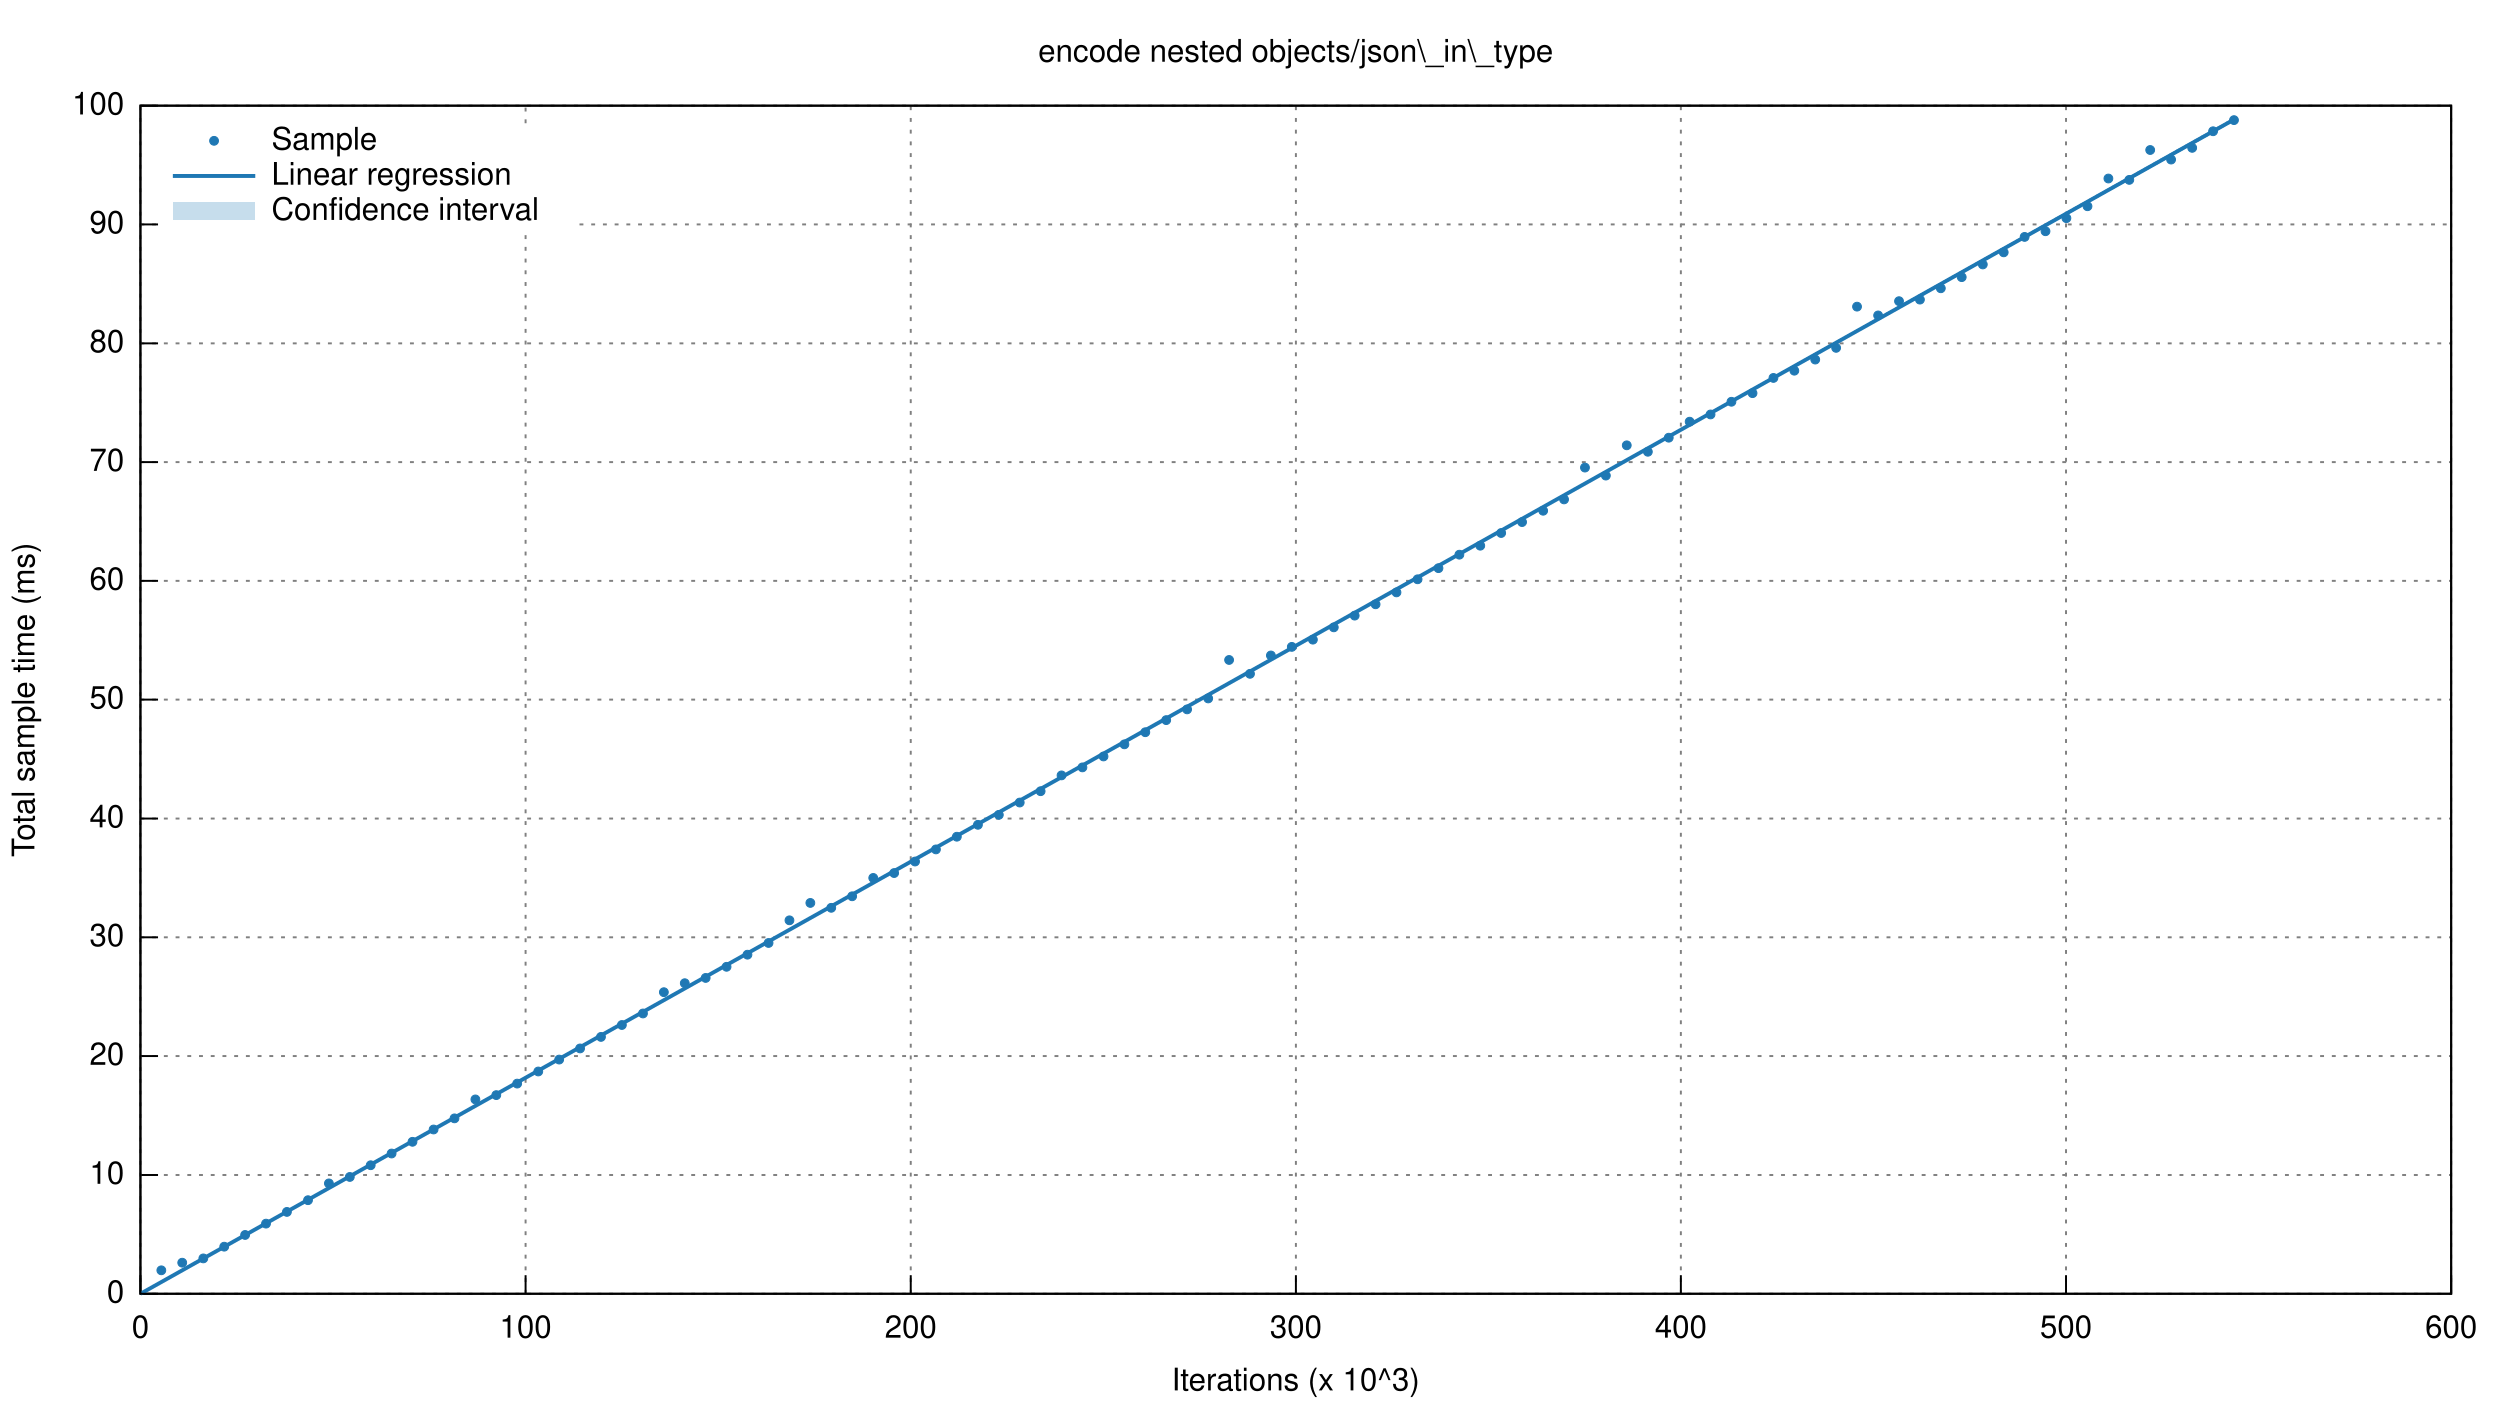
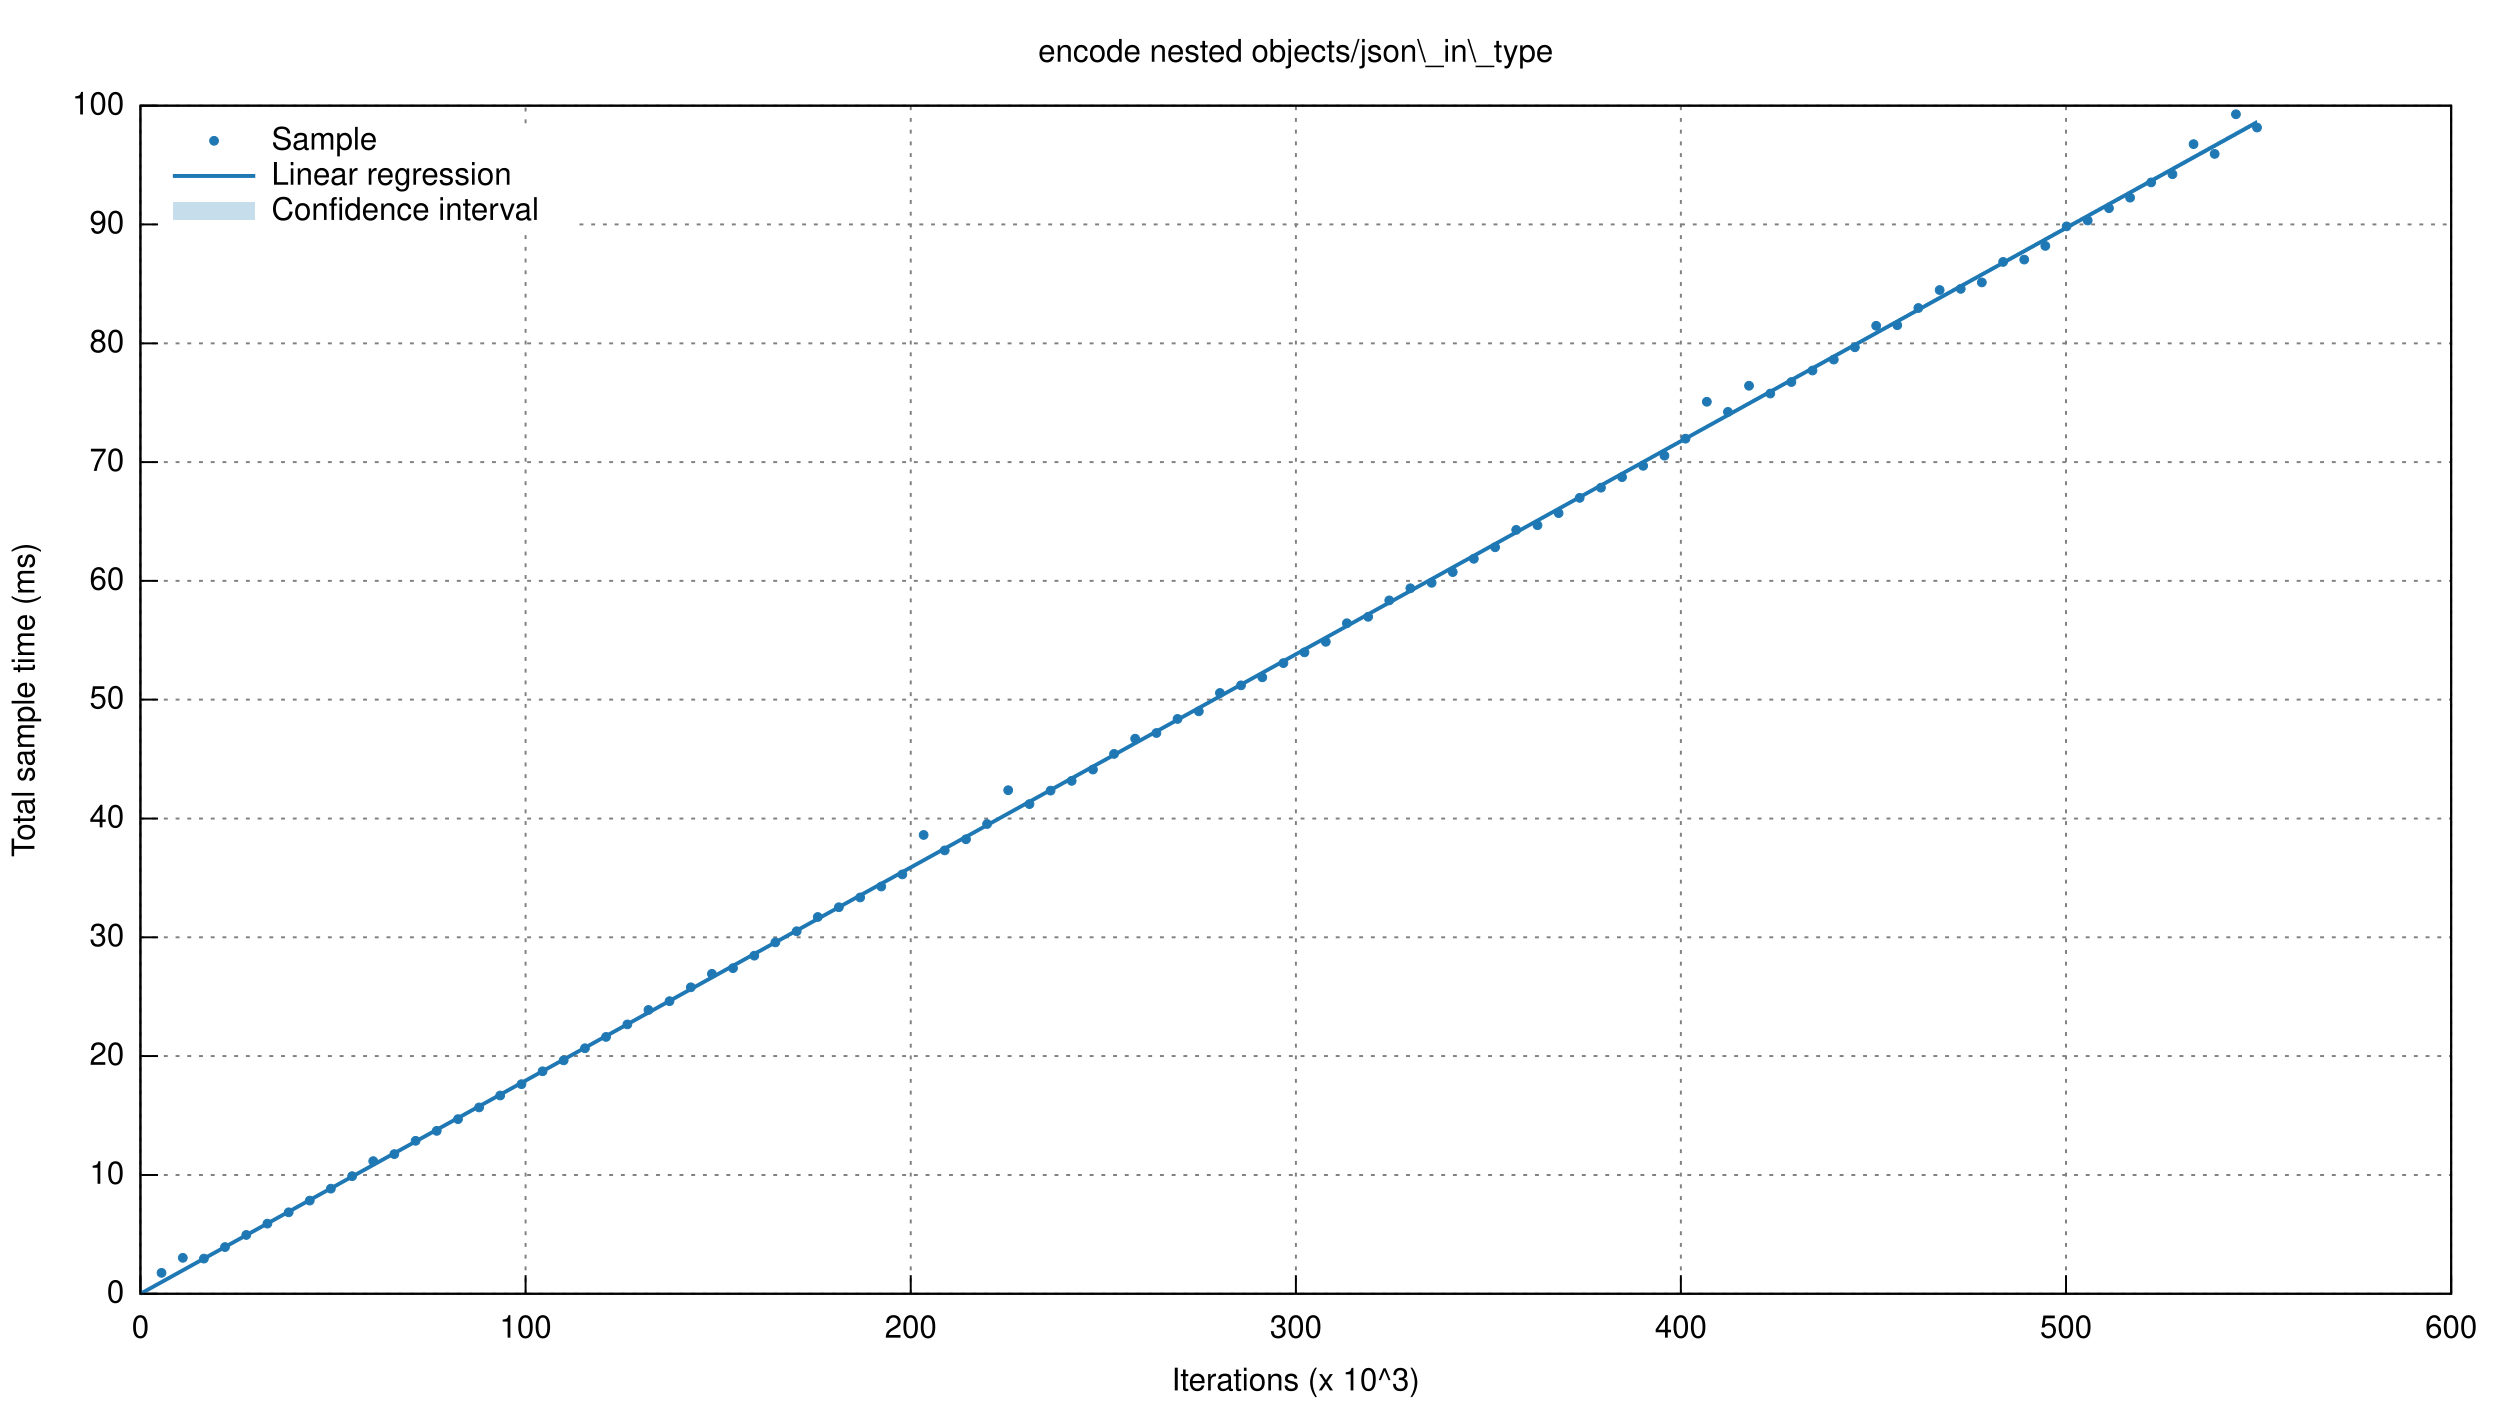
<svg xmlns="http://www.w3.org/2000/svg" xmlns:xlink="http://www.w3.org/1999/xlink" viewBox="0 0 1280 720">
  <g id="gnuplot_canvas">
    <rect x="0" y="0" width="1280" height="720" fill="none" />
    <defs>
      <circle id="gpDot" r="0.5" stroke-width="0.5" />
      <path id="gpPt0" stroke-width="0.222" stroke="currentColor" d="M-1,0 h2 M0,-1 v2" />
      <path id="gpPt1" stroke-width="0.222" stroke="currentColor" d="M-1,-1 L1,1 M1,-1 L-1,1" />
      <path id="gpPt2" stroke-width="0.222" stroke="currentColor" d="M-1,0 L1,0 M0,-1 L0,1 M-1,-1 L1,1 M-1,1 L1,-1" />
      <rect id="gpPt3" stroke-width="0.222" stroke="currentColor" x="-1" y="-1" width="2" height="2" />
      <rect id="gpPt4" stroke-width="0.222" stroke="currentColor" fill="currentColor" x="-1" y="-1" width="2" height="2" />
      <circle id="gpPt5" stroke-width="0.222" stroke="currentColor" cx="0" cy="0" r="1" />
      <use xlink:href="#gpPt5" id="gpPt6" fill="currentColor" stroke="none" />
      <path id="gpPt7" stroke-width="0.222" stroke="currentColor" d="M0,-1.33 L-1.33,0.67 L1.33,0.67 z" />
      <use xlink:href="#gpPt7" id="gpPt8" fill="currentColor" stroke="none" />
      <use xlink:href="#gpPt7" id="gpPt9" stroke="currentColor" transform="rotate(180)" />
      <use xlink:href="#gpPt9" id="gpPt10" fill="currentColor" stroke="none" />
      <use xlink:href="#gpPt3" id="gpPt11" stroke="currentColor" transform="rotate(45)" />
      <use xlink:href="#gpPt11" id="gpPt12" fill="currentColor" stroke="none" />
    </defs>
    <g style="fill:none; color:white; stroke:currentColor; stroke-width:1.00; stroke-linecap:butt; stroke-linejoin:miter">
</g>
    <g style="fill:none; color:black; stroke:currentColor; stroke-width:1.00; stroke-linecap:butt; stroke-linejoin:miter">
</g>
    <g style="fill:none; color:gray; stroke:currentColor; stroke-width:1.00; stroke-linecap:butt; stroke-linejoin:miter">
      <path stroke="gray" stroke-dasharray=" 2,4" class="gridline" d="M71.9,662.4 L1255.0,662.4  h0.01" />
    </g>
    <g style="fill:none; color:black; stroke:currentColor; stroke-width:1.00; stroke-linecap:butt; stroke-linejoin:miter">
      <path stroke="black" d="M71.9,662.4 L80.9,662.4  h0.01" />
      <g transform="translate(63.6,666.9)" style="stroke:none; fill:black; font-family:Helvetica; font-size:12.00pt; text-anchor:end">
        <text> 0</text>
      </g>
    </g>
    <g style="fill:none; color:gray; stroke:currentColor; stroke-width:1.00; stroke-linecap:butt; stroke-linejoin:miter">
      <path stroke="gray" stroke-dasharray=" 2,4" class="gridline" d="M71.9,601.6 L1255.0,601.6  h0.01" />
    </g>
    <g style="fill:none; color:black; stroke:currentColor; stroke-width:1.00; stroke-linecap:butt; stroke-linejoin:miter">
      <path stroke="black" d="M71.9,601.6 L80.9,601.6  h0.01" />
      <g transform="translate(63.6,606.1)" style="stroke:none; fill:black; font-family:Helvetica; font-size:12.00pt; text-anchor:end">
        <text> 10</text>
      </g>
    </g>
    <g style="fill:none; color:gray; stroke:currentColor; stroke-width:1.00; stroke-linecap:butt; stroke-linejoin:miter">
      <path stroke="gray" stroke-dasharray=" 2,4" class="gridline" d="M71.9,540.7 L1255.0,540.7  h0.01" />
    </g>
    <g style="fill:none; color:black; stroke:currentColor; stroke-width:1.00; stroke-linecap:butt; stroke-linejoin:miter">
      <path stroke="black" d="M71.9,540.7 L80.9,540.7  h0.01" />
      <g transform="translate(63.6,545.2)" style="stroke:none; fill:black; font-family:Helvetica; font-size:12.00pt; text-anchor:end">
        <text> 20</text>
      </g>
    </g>
    <g style="fill:none; color:gray; stroke:currentColor; stroke-width:1.00; stroke-linecap:butt; stroke-linejoin:miter">
      <path stroke="gray" stroke-dasharray=" 2,4" class="gridline" d="M71.9,479.9 L1255.0,479.9  h0.01" />
    </g>
    <g style="fill:none; color:black; stroke:currentColor; stroke-width:1.00; stroke-linecap:butt; stroke-linejoin:miter">
      <path stroke="black" d="M71.9,479.9 L80.9,479.9  h0.01" />
      <g transform="translate(63.6,484.4)" style="stroke:none; fill:black; font-family:Helvetica; font-size:12.00pt; text-anchor:end">
        <text> 30</text>
      </g>
    </g>
    <g style="fill:none; color:gray; stroke:currentColor; stroke-width:1.00; stroke-linecap:butt; stroke-linejoin:miter">
      <path stroke="gray" stroke-dasharray=" 2,4" class="gridline" d="M71.9,419.1 L1255.0,419.1  h0.01" />
    </g>
    <g style="fill:none; color:black; stroke:currentColor; stroke-width:1.00; stroke-linecap:butt; stroke-linejoin:miter">
      <path stroke="black" d="M71.9,419.1 L80.9,419.1  h0.01" />
      <g transform="translate(63.6,423.6)" style="stroke:none; fill:black; font-family:Helvetica; font-size:12.00pt; text-anchor:end">
        <text> 40</text>
      </g>
    </g>
    <g style="fill:none; color:gray; stroke:currentColor; stroke-width:1.00; stroke-linecap:butt; stroke-linejoin:miter">
      <path stroke="gray" stroke-dasharray=" 2,4" class="gridline" d="M71.9,358.2 L1255.0,358.2  h0.01" />
    </g>
    <g style="fill:none; color:black; stroke:currentColor; stroke-width:1.00; stroke-linecap:butt; stroke-linejoin:miter">
      <path stroke="black" d="M71.9,358.2 L80.9,358.2  h0.01" />
      <g transform="translate(63.6,362.7)" style="stroke:none; fill:black; font-family:Helvetica; font-size:12.00pt; text-anchor:end">
        <text> 50</text>
      </g>
    </g>
    <g style="fill:none; color:gray; stroke:currentColor; stroke-width:1.00; stroke-linecap:butt; stroke-linejoin:miter">
      <path stroke="gray" stroke-dasharray=" 2,4" class="gridline" d="M71.9,297.4 L1255.0,297.4  h0.01" />
    </g>
    <g style="fill:none; color:black; stroke:currentColor; stroke-width:1.00; stroke-linecap:butt; stroke-linejoin:miter">
      <path stroke="black" d="M71.9,297.4 L80.9,297.4  h0.01" />
      <g transform="translate(63.6,301.9)" style="stroke:none; fill:black; font-family:Helvetica; font-size:12.00pt; text-anchor:end">
        <text> 60</text>
      </g>
    </g>
    <g style="fill:none; color:gray; stroke:currentColor; stroke-width:1.00; stroke-linecap:butt; stroke-linejoin:miter">
      <path stroke="gray" stroke-dasharray=" 2,4" class="gridline" d="M71.9,236.6 L1255.0,236.6  h0.01" />
    </g>
    <g style="fill:none; color:black; stroke:currentColor; stroke-width:1.00; stroke-linecap:butt; stroke-linejoin:miter">
      <path stroke="black" d="M71.9,236.6 L80.9,236.6  h0.01" />
      <g transform="translate(63.6,241.1)" style="stroke:none; fill:black; font-family:Helvetica; font-size:12.00pt; text-anchor:end">
        <text> 70</text>
      </g>
    </g>
    <g style="fill:none; color:gray; stroke:currentColor; stroke-width:1.00; stroke-linecap:butt; stroke-linejoin:miter">
      <path stroke="gray" stroke-dasharray=" 2,4" class="gridline" d="M71.9,175.8 L1255.0,175.8  h0.01" />
    </g>
    <g style="fill:none; color:black; stroke:currentColor; stroke-width:1.00; stroke-linecap:butt; stroke-linejoin:miter">
      <path stroke="black" d="M71.9,175.8 L80.9,175.8  h0.01" />
      <g transform="translate(63.6,180.3)" style="stroke:none; fill:black; font-family:Helvetica; font-size:12.00pt; text-anchor:end">
        <text> 80</text>
      </g>
    </g>
    <g style="fill:none; color:gray; stroke:currentColor; stroke-width:1.00; stroke-linecap:butt; stroke-linejoin:miter">
      <path stroke="gray" stroke-dasharray=" 2,4" class="gridline" d="M71.9,114.9 L80.2,114.9 M296.7,114.9 L1255.0,114.9  h0.01" />
    </g>
    <g style="fill:none; color:black; stroke:currentColor; stroke-width:1.00; stroke-linecap:butt; stroke-linejoin:miter">
      <path stroke="black" d="M71.9,114.9 L80.9,114.9  h0.01" />
      <g transform="translate(63.6,119.4)" style="stroke:none; fill:black; font-family:Helvetica; font-size:12.00pt; text-anchor:end">
        <text> 90</text>
      </g>
    </g>
    <g style="fill:none; color:gray; stroke:currentColor; stroke-width:1.00; stroke-linecap:butt; stroke-linejoin:miter">
      <path stroke="gray" stroke-dasharray=" 2,4" class="gridline" d="M71.9,54.1 L1255.0,54.1  h0.01" />
    </g>
    <g style="fill:none; color:black; stroke:currentColor; stroke-width:1.00; stroke-linecap:butt; stroke-linejoin:miter">
      <path stroke="black" d="M71.9,54.1 L80.9,54.1  h0.01" />
      <g transform="translate(63.6,58.6)" style="stroke:none; fill:black; font-family:Helvetica; font-size:12.00pt; text-anchor:end">
        <text> 100</text>
      </g>
    </g>
    <g style="fill:none; color:gray; stroke:currentColor; stroke-width:1.00; stroke-linecap:butt; stroke-linejoin:miter">
      <path stroke="gray" stroke-dasharray=" 2,4" class="gridline" d="M71.9,662.4 L71.9,54.1  h0.01" />
    </g>
    <g style="fill:none; color:black; stroke:currentColor; stroke-width:1.00; stroke-linecap:butt; stroke-linejoin:miter">
      <path stroke="black" d="M71.9,662.4 L71.9,653.4  h0.01" />
      <g transform="translate(71.9,684.9)" style="stroke:none; fill:black; font-family:Helvetica; font-size:12.00pt; text-anchor:middle">
        <text> 0</text>
      </g>
    </g>
    <g style="fill:none; color:gray; stroke:currentColor; stroke-width:1.00; stroke-linecap:butt; stroke-linejoin:miter">
      <path stroke="gray" stroke-dasharray=" 2,4" class="gridline" d="M269.1,662.4 L269.1,117.1 M269.1,63.1 L269.1,54.1  h0.01" />
    </g>
    <g style="fill:none; color:black; stroke:currentColor; stroke-width:1.00; stroke-linecap:butt; stroke-linejoin:miter">
      <path stroke="black" d="M269.1,662.4 L269.1,653.4  h0.01" />
      <g transform="translate(269.1,684.9)" style="stroke:none; fill:black; font-family:Helvetica; font-size:12.00pt; text-anchor:middle">
        <text> 100</text>
      </g>
    </g>
    <g style="fill:none; color:gray; stroke:currentColor; stroke-width:1.00; stroke-linecap:butt; stroke-linejoin:miter">
      <path stroke="gray" stroke-dasharray=" 2,4" class="gridline" d="M466.3,662.4 L466.3,54.1  h0.01" />
    </g>
    <g style="fill:none; color:black; stroke:currentColor; stroke-width:1.00; stroke-linecap:butt; stroke-linejoin:miter">
      <path stroke="black" d="M466.3,662.4 L466.3,653.4  h0.01" />
      <g transform="translate(466.3,684.9)" style="stroke:none; fill:black; font-family:Helvetica; font-size:12.00pt; text-anchor:middle">
        <text> 200</text>
      </g>
    </g>
    <g style="fill:none; color:gray; stroke:currentColor; stroke-width:1.00; stroke-linecap:butt; stroke-linejoin:miter">
      <path stroke="gray" stroke-dasharray=" 2,4" class="gridline" d="M663.5,662.4 L663.5,54.1  h0.01" />
    </g>
    <g style="fill:none; color:black; stroke:currentColor; stroke-width:1.00; stroke-linecap:butt; stroke-linejoin:miter">
      <path stroke="black" d="M663.5,662.4 L663.5,653.4  h0.01" />
      <g transform="translate(663.5,684.9)" style="stroke:none; fill:black; font-family:Helvetica; font-size:12.00pt; text-anchor:middle">
        <text> 300</text>
      </g>
    </g>
    <g style="fill:none; color:gray; stroke:currentColor; stroke-width:1.00; stroke-linecap:butt; stroke-linejoin:miter">
      <path stroke="gray" stroke-dasharray=" 2,4" class="gridline" d="M860.6,662.4 L860.6,54.1  h0.01" />
    </g>
    <g style="fill:none; color:black; stroke:currentColor; stroke-width:1.00; stroke-linecap:butt; stroke-linejoin:miter">
      <path stroke="black" d="M860.6,662.4 L860.6,653.4  h0.01" />
      <g transform="translate(860.6,684.9)" style="stroke:none; fill:black; font-family:Helvetica; font-size:12.00pt; text-anchor:middle">
        <text> 400</text>
      </g>
    </g>
    <g style="fill:none; color:gray; stroke:currentColor; stroke-width:1.00; stroke-linecap:butt; stroke-linejoin:miter">
      <path stroke="gray" stroke-dasharray=" 2,4" class="gridline" d="M1057.8,662.4 L1057.8,54.1  h0.01" />
    </g>
    <g style="fill:none; color:black; stroke:currentColor; stroke-width:1.00; stroke-linecap:butt; stroke-linejoin:miter">
      <path stroke="black" d="M1057.8,662.4 L1057.8,653.4  h0.01" />
      <g transform="translate(1057.8,684.9)" style="stroke:none; fill:black; font-family:Helvetica; font-size:12.00pt; text-anchor:middle">
        <text> 500</text>
      </g>
    </g>
    <g style="fill:none; color:gray; stroke:currentColor; stroke-width:1.00; stroke-linecap:butt; stroke-linejoin:miter">
      <path stroke="gray" stroke-dasharray=" 2,4" class="gridline" d="M1255.0,662.4 L1255.0,54.1  h0.01" />
    </g>
    <g style="fill:none; color:black; stroke:currentColor; stroke-width:1.00; stroke-linecap:butt; stroke-linejoin:miter">
      <path stroke="black" d="M1255.0,662.4 L1255.0,653.4  h0.01" />
      <g transform="translate(1255.0,684.9)" style="stroke:none; fill:black; font-family:Helvetica; font-size:12.00pt; text-anchor:middle">
        <text> 600</text>
      </g>
      <path stroke="black" d="M71.9,54.1 L71.9,662.4 L1255.0,662.4 L1255.0,54.1 L71.9,54.1 Z  h0.01" />
      <g transform="translate(17.6,358.3) rotate(270)" style="stroke:none; fill:black; font-family:Helvetica; font-size:12.00pt; text-anchor:middle">
        <text>Total sample time (ms)</text>
      </g>
      <g transform="translate(663.4,711.9)" style="stroke:none; fill:black; font-family:Helvetica; font-size:12.00pt; text-anchor:middle">
        <text>Iterations (x 10^3)</text>
      </g>
      <g transform="translate(663.4,31.6)" style="stroke:none; fill:black; font-family:Helvetica; font-size:12.00pt; text-anchor:middle">
        <text>encode nested objects/json\_in\_type</text>
      </g>
    </g>
    <g id="gnuplot_plot_1">
      <g style="fill:none; color:red; stroke:currentColor; stroke-width:1.00; stroke-linecap:butt; stroke-linejoin:miter">
        <g transform="translate(139.0,76.6)" style="stroke:none; fill:black; font-family:Helvetica; font-size:12.00pt; text-anchor:start">
          <text>Sample</text>
        </g>
-         <use xlink:href="#gpPt6" transform="translate(82.6,650.4) scale(2.25)" color="rgb( 31, 120, 180)" />
-         <use xlink:href="#gpPt6" transform="translate(93.3,646.5) scale(2.25)" color="rgb( 31, 120, 180)" />
-         <use xlink:href="#gpPt6" transform="translate(104.1,644.3) scale(2.25)" color="rgb( 31, 120, 180)" />
-         <use xlink:href="#gpPt6" transform="translate(114.8,638.3) scale(2.25)" color="rgb( 31, 120, 180)" />
-         <use xlink:href="#gpPt6" transform="translate(125.5,632.3) scale(2.25)" color="rgb( 31, 120, 180)" />
-         <use xlink:href="#gpPt6" transform="translate(136.2,626.5) scale(2.25)" color="rgb( 31, 120, 180)" />
-         <use xlink:href="#gpPt6" transform="translate(146.9,620.5) scale(2.25)" color="rgb( 31, 120, 180)" />
-         <use xlink:href="#gpPt6" transform="translate(157.7,614.5) scale(2.25)" color="rgb( 31, 120, 180)" />
-         <use xlink:href="#gpPt6" transform="translate(168.4,605.9) scale(2.25)" color="rgb( 31, 120, 180)" />
-         <use xlink:href="#gpPt6" transform="translate(179.1,602.6) scale(2.25)" color="rgb( 31, 120, 180)" />
-         <use xlink:href="#gpPt6" transform="translate(189.8,596.6) scale(2.25)" color="rgb( 31, 120, 180)" />
-         <use xlink:href="#gpPt6" transform="translate(200.5,590.6) scale(2.25)" color="rgb( 31, 120, 180)" />
-         <use xlink:href="#gpPt6" transform="translate(211.2,584.6) scale(2.25)" color="rgb( 31, 120, 180)" />
-         <use xlink:href="#gpPt6" transform="translate(222.0,578.3) scale(2.25)" color="rgb( 31, 120, 180)" />
-         <use xlink:href="#gpPt6" transform="translate(232.7,572.6) scale(2.25)" color="rgb( 31, 120, 180)" />
-         <use xlink:href="#gpPt6" transform="translate(243.4,562.9) scale(2.25)" color="rgb( 31, 120, 180)" />
-         <use xlink:href="#gpPt6" transform="translate(254.1,560.7) scale(2.25)" color="rgb( 31, 120, 180)" />
-         <use xlink:href="#gpPt6" transform="translate(264.8,554.8) scale(2.25)" color="rgb( 31, 120, 180)" />
-         <use xlink:href="#gpPt6" transform="translate(275.6,548.6) scale(2.25)" color="rgb( 31, 120, 180)" />
-         <use xlink:href="#gpPt6" transform="translate(286.3,542.5) scale(2.25)" color="rgb( 31, 120, 180)" />
-         <use xlink:href="#gpPt6" transform="translate(297.0,536.8) scale(2.25)" color="rgb( 31, 120, 180)" />
-         <use xlink:href="#gpPt6" transform="translate(307.7,530.9) scale(2.25)" color="rgb( 31, 120, 180)" />
-         <use xlink:href="#gpPt6" transform="translate(318.4,524.8) scale(2.25)" color="rgb( 31, 120, 180)" />
-         <use xlink:href="#gpPt6" transform="translate(329.2,518.9) scale(2.25)" color="rgb( 31, 120, 180)" />
-         <use xlink:href="#gpPt6" transform="translate(339.9,508.0) scale(2.25)" color="rgb( 31, 120, 180)" />
-         <use xlink:href="#gpPt6" transform="translate(350.6,503.4) scale(2.25)" color="rgb( 31, 120, 180)" />
-         <use xlink:href="#gpPt6" transform="translate(361.3,500.7) scale(2.25)" color="rgb( 31, 120, 180)" />
-         <use xlink:href="#gpPt6" transform="translate(372.0,495.0) scale(2.25)" color="rgb( 31, 120, 180)" />
-         <use xlink:href="#gpPt6" transform="translate(382.7,488.8) scale(2.25)" color="rgb( 31, 120, 180)" />
-         <use xlink:href="#gpPt6" transform="translate(393.5,482.8) scale(2.25)" color="rgb( 31, 120, 180)" />
-         <use xlink:href="#gpPt6" transform="translate(404.2,471.2) scale(2.25)" color="rgb( 31, 120, 180)" />
-         <use xlink:href="#gpPt6" transform="translate(414.9,462.3) scale(2.25)" color="rgb( 31, 120, 180)" />
-         <use xlink:href="#gpPt6" transform="translate(425.6,464.8) scale(2.25)" color="rgb( 31, 120, 180)" />
-         <use xlink:href="#gpPt6" transform="translate(436.3,458.9) scale(2.25)" color="rgb( 31, 120, 180)" />
-         <use xlink:href="#gpPt6" transform="translate(447.1,449.5) scale(2.25)" color="rgb( 31, 120, 180)" />
-         <use xlink:href="#gpPt6" transform="translate(457.8,447.0) scale(2.25)" color="rgb( 31, 120, 180)" />
-         <use xlink:href="#gpPt6" transform="translate(468.5,441.1) scale(2.25)" color="rgb( 31, 120, 180)" />
-         <use xlink:href="#gpPt6" transform="translate(479.2,434.9) scale(2.25)" color="rgb( 31, 120, 180)" />
-         <use xlink:href="#gpPt6" transform="translate(489.9,428.4) scale(2.25)" color="rgb( 31, 120, 180)" />
-         <use xlink:href="#gpPt6" transform="translate(500.7,422.3) scale(2.25)" color="rgb( 31, 120, 180)" />
-         <use xlink:href="#gpPt6" transform="translate(511.4,417.2) scale(2.25)" color="rgb( 31, 120, 180)" />
-         <use xlink:href="#gpPt6" transform="translate(522.1,410.9) scale(2.25)" color="rgb( 31, 120, 180)" />
-         <use xlink:href="#gpPt6" transform="translate(532.8,405.1) scale(2.25)" color="rgb( 31, 120, 180)" />
-         <use xlink:href="#gpPt6" transform="translate(543.5,397.0) scale(2.25)" color="rgb( 31, 120, 180)" />
-         <use xlink:href="#gpPt6" transform="translate(554.2,392.9) scale(2.25)" color="rgb( 31, 120, 180)" />
-         <use xlink:href="#gpPt6" transform="translate(565.0,387.3) scale(2.25)" color="rgb( 31, 120, 180)" />
-         <use xlink:href="#gpPt6" transform="translate(575.7,381.1) scale(2.25)" color="rgb( 31, 120, 180)" />
-         <use xlink:href="#gpPt6" transform="translate(586.4,374.9) scale(2.25)" color="rgb( 31, 120, 180)" />
-         <use xlink:href="#gpPt6" transform="translate(597.1,368.7) scale(2.25)" color="rgb( 31, 120, 180)" />
-         <use xlink:href="#gpPt6" transform="translate(607.8,363.2) scale(2.25)" color="rgb( 31, 120, 180)" />
-         <use xlink:href="#gpPt6" transform="translate(618.6,357.6) scale(2.25)" color="rgb( 31, 120, 180)" />
-         <use xlink:href="#gpPt6" transform="translate(629.3,337.9) scale(2.25)" color="rgb( 31, 120, 180)" />
-         <use xlink:href="#gpPt6" transform="translate(640.0,345.0) scale(2.25)" color="rgb( 31, 120, 180)" />
-         <use xlink:href="#gpPt6" transform="translate(650.7,335.6) scale(2.25)" color="rgb( 31, 120, 180)" />
-         <use xlink:href="#gpPt6" transform="translate(661.4,331.2) scale(2.25)" color="rgb( 31, 120, 180)" />
-         <use xlink:href="#gpPt6" transform="translate(672.2,327.5) scale(2.25)" color="rgb( 31, 120, 180)" />
-         <use xlink:href="#gpPt6" transform="translate(682.9,321.2) scale(2.25)" color="rgb( 31, 120, 180)" />
-         <use xlink:href="#gpPt6" transform="translate(693.6,315.2) scale(2.25)" color="rgb( 31, 120, 180)" />
-         <use xlink:href="#gpPt6" transform="translate(704.3,309.4) scale(2.25)" color="rgb( 31, 120, 180)" />
-         <use xlink:href="#gpPt6" transform="translate(715.0,303.3) scale(2.25)" color="rgb( 31, 120, 180)" />
-         <use xlink:href="#gpPt6" transform="translate(725.8,296.6) scale(2.25)" color="rgb( 31, 120, 180)" />
-         <use xlink:href="#gpPt6" transform="translate(736.5,290.9) scale(2.25)" color="rgb( 31, 120, 180)" />
-         <use xlink:href="#gpPt6" transform="translate(747.2,284.0) scale(2.25)" color="rgb( 31, 120, 180)" />
-         <use xlink:href="#gpPt6" transform="translate(757.9,279.4) scale(2.25)" color="rgb( 31, 120, 180)" />
-         <use xlink:href="#gpPt6" transform="translate(768.6,272.9) scale(2.25)" color="rgb( 31, 120, 180)" />
-         <use xlink:href="#gpPt6" transform="translate(779.3,267.3) scale(2.25)" color="rgb( 31, 120, 180)" />
-         <use xlink:href="#gpPt6" transform="translate(790.1,261.5) scale(2.25)" color="rgb( 31, 120, 180)" />
-         <use xlink:href="#gpPt6" transform="translate(800.8,255.7) scale(2.25)" color="rgb( 31, 120, 180)" />
-         <use xlink:href="#gpPt6" transform="translate(811.5,239.4) scale(2.25)" color="rgb( 31, 120, 180)" />
-         <use xlink:href="#gpPt6" transform="translate(822.2,243.5) scale(2.25)" color="rgb( 31, 120, 180)" />
-         <use xlink:href="#gpPt6" transform="translate(832.9,228.0) scale(2.25)" color="rgb( 31, 120, 180)" />
-         <use xlink:href="#gpPt6" transform="translate(843.7,231.3) scale(2.25)" color="rgb( 31, 120, 180)" />
-         <use xlink:href="#gpPt6" transform="translate(854.4,224.1) scale(2.25)" color="rgb( 31, 120, 180)" />
-         <use xlink:href="#gpPt6" transform="translate(865.1,215.9) scale(2.25)" color="rgb( 31, 120, 180)" />
-         <use xlink:href="#gpPt6" transform="translate(875.8,212.2) scale(2.25)" color="rgb( 31, 120, 180)" />
-         <use xlink:href="#gpPt6" transform="translate(886.5,205.7) scale(2.25)" color="rgb( 31, 120, 180)" />
-         <use xlink:href="#gpPt6" transform="translate(897.3,201.3) scale(2.25)" color="rgb( 31, 120, 180)" />
-         <use xlink:href="#gpPt6" transform="translate(908.0,193.5) scale(2.25)" color="rgb( 31, 120, 180)" />
-         <use xlink:href="#gpPt6" transform="translate(918.7,189.8) scale(2.25)" color="rgb( 31, 120, 180)" />
-         <use xlink:href="#gpPt6" transform="translate(929.4,184.1) scale(2.25)" color="rgb( 31, 120, 180)" />
-         <use xlink:href="#gpPt6" transform="translate(940.1,178.1) scale(2.25)" color="rgb( 31, 120, 180)" />
-         <use xlink:href="#gpPt6" transform="translate(950.8,157.0) scale(2.25)" color="rgb( 31, 120, 180)" />
-         <use xlink:href="#gpPt6" transform="translate(961.6,161.5) scale(2.25)" color="rgb( 31, 120, 180)" />
-         <use xlink:href="#gpPt6" transform="translate(972.3,154.2) scale(2.25)" color="rgb( 31, 120, 180)" />
-         <use xlink:href="#gpPt6" transform="translate(983.0,153.4) scale(2.25)" color="rgb( 31, 120, 180)" />
-         <use xlink:href="#gpPt6" transform="translate(993.7,147.6) scale(2.25)" color="rgb( 31, 120, 180)" />
-         <use xlink:href="#gpPt6" transform="translate(1004.4,141.9) scale(2.25)" color="rgb( 31, 120, 180)" />
-         <use xlink:href="#gpPt6" transform="translate(1015.2,135.4) scale(2.25)" color="rgb( 31, 120, 180)" />
-         <use xlink:href="#gpPt6" transform="translate(1025.9,129.2) scale(2.25)" color="rgb( 31, 120, 180)" />
-         <use xlink:href="#gpPt6" transform="translate(1036.6,121.3) scale(2.25)" color="rgb( 31, 120, 180)" />
-         <use xlink:href="#gpPt6" transform="translate(1047.3,118.4) scale(2.25)" color="rgb( 31, 120, 180)" />
-         <use xlink:href="#gpPt6" transform="translate(1058.0,111.7) scale(2.25)" color="rgb( 31, 120, 180)" />
-         <use xlink:href="#gpPt6" transform="translate(1068.8,105.6) scale(2.25)" color="rgb( 31, 120, 180)" />
-         <use xlink:href="#gpPt6" transform="translate(1079.5,91.4) scale(2.25)" color="rgb( 31, 120, 180)" />
-         <use xlink:href="#gpPt6" transform="translate(1090.2,92.1) scale(2.25)" color="rgb( 31, 120, 180)" />
-         <use xlink:href="#gpPt6" transform="translate(1100.9,76.8) scale(2.25)" color="rgb( 31, 120, 180)" />
-         <use xlink:href="#gpPt6" transform="translate(1111.6,81.7) scale(2.25)" color="rgb( 31, 120, 180)" />
-         <use xlink:href="#gpPt6" transform="translate(1122.4,75.7) scale(2.25)" color="rgb( 31, 120, 180)" />
-         <use xlink:href="#gpPt6" transform="translate(1133.1,67.2) scale(2.25)" color="rgb( 31, 120, 180)" />
-         <use xlink:href="#gpPt6" transform="translate(1143.8,61.5) scale(2.25)" color="rgb( 31, 120, 180)" />
+         <use xlink:href="#gpPt6" transform="translate(82.7,651.7) scale(2.25)" color="rgb( 31, 120, 180)" />
+         <use xlink:href="#gpPt6" transform="translate(93.6,644.0) scale(2.25)" color="rgb( 31, 120, 180)" />
+         <use xlink:href="#gpPt6" transform="translate(104.4,644.4) scale(2.25)" color="rgb( 31, 120, 180)" />
+         <use xlink:href="#gpPt6" transform="translate(115.2,638.5) scale(2.25)" color="rgb( 31, 120, 180)" />
+         <use xlink:href="#gpPt6" transform="translate(126.1,632.3) scale(2.25)" color="rgb( 31, 120, 180)" />
+         <use xlink:href="#gpPt6" transform="translate(136.9,626.5) scale(2.25)" color="rgb( 31, 120, 180)" />
+         <use xlink:href="#gpPt6" transform="translate(147.8,620.7) scale(2.25)" color="rgb( 31, 120, 180)" />
+         <use xlink:href="#gpPt6" transform="translate(158.6,614.7) scale(2.25)" color="rgb( 31, 120, 180)" />
+         <use xlink:href="#gpPt6" transform="translate(169.4,608.6) scale(2.25)" color="rgb( 31, 120, 180)" />
+         <use xlink:href="#gpPt6" transform="translate(180.3,602.2) scale(2.25)" color="rgb( 31, 120, 180)" />
+         <use xlink:href="#gpPt6" transform="translate(191.1,594.5) scale(2.25)" color="rgb( 31, 120, 180)" />
+         <use xlink:href="#gpPt6" transform="translate(201.9,590.9) scale(2.25)" color="rgb( 31, 120, 180)" />
+         <use xlink:href="#gpPt6" transform="translate(212.8,584.1) scale(2.25)" color="rgb( 31, 120, 180)" />
+         <use xlink:href="#gpPt6" transform="translate(223.6,579.0) scale(2.25)" color="rgb( 31, 120, 180)" />
+         <use xlink:href="#gpPt6" transform="translate(234.5,573.0) scale(2.25)" color="rgb( 31, 120, 180)" />
+         <use xlink:href="#gpPt6" transform="translate(245.3,567.0) scale(2.25)" color="rgb( 31, 120, 180)" />
+         <use xlink:href="#gpPt6" transform="translate(256.1,560.9) scale(2.25)" color="rgb( 31, 120, 180)" />
+         <use xlink:href="#gpPt6" transform="translate(267.0,555.1) scale(2.25)" color="rgb( 31, 120, 180)" />
+         <use xlink:href="#gpPt6" transform="translate(277.8,548.5) scale(2.25)" color="rgb( 31, 120, 180)" />
+         <use xlink:href="#gpPt6" transform="translate(288.6,542.9) scale(2.25)" color="rgb( 31, 120, 180)" />
+         <use xlink:href="#gpPt6" transform="translate(299.5,536.7) scale(2.25)" color="rgb( 31, 120, 180)" />
+         <use xlink:href="#gpPt6" transform="translate(310.3,530.9) scale(2.25)" color="rgb( 31, 120, 180)" />
+         <use xlink:href="#gpPt6" transform="translate(321.2,524.5) scale(2.25)" color="rgb( 31, 120, 180)" />
+         <use xlink:href="#gpPt6" transform="translate(332.0,517.1) scale(2.25)" color="rgb( 31, 120, 180)" />
+         <use xlink:href="#gpPt6" transform="translate(342.8,512.6) scale(2.25)" color="rgb( 31, 120, 180)" />
+         <use xlink:href="#gpPt6" transform="translate(353.7,505.5) scale(2.25)" color="rgb( 31, 120, 180)" />
+         <use xlink:href="#gpPt6" transform="translate(364.5,498.6) scale(2.25)" color="rgb( 31, 120, 180)" />
+         <use xlink:href="#gpPt6" transform="translate(375.3,495.7) scale(2.25)" color="rgb( 31, 120, 180)" />
+         <use xlink:href="#gpPt6" transform="translate(386.2,489.3) scale(2.25)" color="rgb( 31, 120, 180)" />
+         <use xlink:href="#gpPt6" transform="translate(397.0,482.5) scale(2.25)" color="rgb( 31, 120, 180)" />
+         <use xlink:href="#gpPt6" transform="translate(407.9,476.8) scale(2.25)" color="rgb( 31, 120, 180)" />
+         <use xlink:href="#gpPt6" transform="translate(418.7,469.5) scale(2.25)" color="rgb( 31, 120, 180)" />
+         <use xlink:href="#gpPt6" transform="translate(429.5,464.5) scale(2.25)" color="rgb( 31, 120, 180)" />
+         <use xlink:href="#gpPt6" transform="translate(440.4,459.5) scale(2.25)" color="rgb( 31, 120, 180)" />
+         <use xlink:href="#gpPt6" transform="translate(451.2,453.9) scale(2.25)" color="rgb( 31, 120, 180)" />
+         <use xlink:href="#gpPt6" transform="translate(462.0,447.7) scale(2.25)" color="rgb( 31, 120, 180)" />
+         <use xlink:href="#gpPt6" transform="translate(472.9,427.5) scale(2.25)" color="rgb( 31, 120, 180)" />
+         <use xlink:href="#gpPt6" transform="translate(483.7,435.4) scale(2.25)" color="rgb( 31, 120, 180)" />
+         <use xlink:href="#gpPt6" transform="translate(494.6,429.7) scale(2.25)" color="rgb( 31, 120, 180)" />
+         <use xlink:href="#gpPt6" transform="translate(505.4,421.9) scale(2.25)" color="rgb( 31, 120, 180)" />
+         <use xlink:href="#gpPt6" transform="translate(516.2,404.6) scale(2.25)" color="rgb( 31, 120, 180)" />
+         <use xlink:href="#gpPt6" transform="translate(527.1,411.7) scale(2.25)" color="rgb( 31, 120, 180)" />
+         <use xlink:href="#gpPt6" transform="translate(537.9,404.8) scale(2.25)" color="rgb( 31, 120, 180)" />
+         <use xlink:href="#gpPt6" transform="translate(548.7,399.8) scale(2.25)" color="rgb( 31, 120, 180)" />
+         <use xlink:href="#gpPt6" transform="translate(559.6,394.0) scale(2.25)" color="rgb( 31, 120, 180)" />
+         <use xlink:href="#gpPt6" transform="translate(570.4,386.0) scale(2.25)" color="rgb( 31, 120, 180)" />
+         <use xlink:href="#gpPt6" transform="translate(581.2,378.2) scale(2.25)" color="rgb( 31, 120, 180)" />
+         <use xlink:href="#gpPt6" transform="translate(592.1,375.3) scale(2.25)" color="rgb( 31, 120, 180)" />
+         <use xlink:href="#gpPt6" transform="translate(602.9,368.1) scale(2.25)" color="rgb( 31, 120, 180)" />
+         <use xlink:href="#gpPt6" transform="translate(613.8,364.2) scale(2.25)" color="rgb( 31, 120, 180)" />
+         <use xlink:href="#gpPt6" transform="translate(624.6,354.8) scale(2.25)" color="rgb( 31, 120, 180)" />
+         <use xlink:href="#gpPt6" transform="translate(635.4,350.9) scale(2.25)" color="rgb( 31, 120, 180)" />
+         <use xlink:href="#gpPt6" transform="translate(646.3,346.8) scale(2.25)" color="rgb( 31, 120, 180)" />
+         <use xlink:href="#gpPt6" transform="translate(657.1,339.5) scale(2.25)" color="rgb( 31, 120, 180)" />
+         <use xlink:href="#gpPt6" transform="translate(667.9,334.0) scale(2.25)" color="rgb( 31, 120, 180)" />
+         <use xlink:href="#gpPt6" transform="translate(678.8,328.6) scale(2.25)" color="rgb( 31, 120, 180)" />
+         <use xlink:href="#gpPt6" transform="translate(689.6,319.1) scale(2.25)" color="rgb( 31, 120, 180)" />
+         <use xlink:href="#gpPt6" transform="translate(700.5,315.8) scale(2.25)" color="rgb( 31, 120, 180)" />
+         <use xlink:href="#gpPt6" transform="translate(711.3,307.4) scale(2.25)" color="rgb( 31, 120, 180)" />
+         <use xlink:href="#gpPt6" transform="translate(722.1,301.2) scale(2.25)" color="rgb( 31, 120, 180)" />
+         <use xlink:href="#gpPt6" transform="translate(733.0,298.4) scale(2.25)" color="rgb( 31, 120, 180)" />
+         <use xlink:href="#gpPt6" transform="translate(743.8,292.9) scale(2.25)" color="rgb( 31, 120, 180)" />
+         <use xlink:href="#gpPt6" transform="translate(754.6,286.1) scale(2.25)" color="rgb( 31, 120, 180)" />
+         <use xlink:href="#gpPt6" transform="translate(765.5,280.2) scale(2.25)" color="rgb( 31, 120, 180)" />
+         <use xlink:href="#gpPt6" transform="translate(776.3,271.3) scale(2.25)" color="rgb( 31, 120, 180)" />
+         <use xlink:href="#gpPt6" transform="translate(787.2,268.9) scale(2.25)" color="rgb( 31, 120, 180)" />
+         <use xlink:href="#gpPt6" transform="translate(798.0,262.7) scale(2.25)" color="rgb( 31, 120, 180)" />
+         <use xlink:href="#gpPt6" transform="translate(808.8,254.9) scale(2.25)" color="rgb( 31, 120, 180)" />
+         <use xlink:href="#gpPt6" transform="translate(819.7,249.7) scale(2.25)" color="rgb( 31, 120, 180)" />
+         <use xlink:href="#gpPt6" transform="translate(830.5,244.3) scale(2.25)" color="rgb( 31, 120, 180)" />
+         <use xlink:href="#gpPt6" transform="translate(841.3,238.5) scale(2.25)" color="rgb( 31, 120, 180)" />
+         <use xlink:href="#gpPt6" transform="translate(852.2,233.3) scale(2.25)" color="rgb( 31, 120, 180)" />
+         <use xlink:href="#gpPt6" transform="translate(863.0,224.6) scale(2.25)" color="rgb( 31, 120, 180)" />
+         <use xlink:href="#gpPt6" transform="translate(873.9,205.7) scale(2.25)" color="rgb( 31, 120, 180)" />
+         <use xlink:href="#gpPt6" transform="translate(884.7,210.9) scale(2.25)" color="rgb( 31, 120, 180)" />
+         <use xlink:href="#gpPt6" transform="translate(895.5,197.5) scale(2.25)" color="rgb( 31, 120, 180)" />
+         <use xlink:href="#gpPt6" transform="translate(906.4,201.5) scale(2.25)" color="rgb( 31, 120, 180)" />
+         <use xlink:href="#gpPt6" transform="translate(917.2,195.6) scale(2.25)" color="rgb( 31, 120, 180)" />
+         <use xlink:href="#gpPt6" transform="translate(928.0,189.7) scale(2.25)" color="rgb( 31, 120, 180)" />
+         <use xlink:href="#gpPt6" transform="translate(938.9,184.1) scale(2.25)" color="rgb( 31, 120, 180)" />
+         <use xlink:href="#gpPt6" transform="translate(949.7,177.8) scale(2.25)" color="rgb( 31, 120, 180)" />
+         <use xlink:href="#gpPt6" transform="translate(960.6,166.8) scale(2.25)" color="rgb( 31, 120, 180)" />
+         <use xlink:href="#gpPt6" transform="translate(971.4,166.5) scale(2.25)" color="rgb( 31, 120, 180)" />
+         <use xlink:href="#gpPt6" transform="translate(982.2,157.7) scale(2.25)" color="rgb( 31, 120, 180)" />
+         <use xlink:href="#gpPt6" transform="translate(993.1,148.5) scale(2.25)" color="rgb( 31, 120, 180)" />
+         <use xlink:href="#gpPt6" transform="translate(1003.9,147.9) scale(2.25)" color="rgb( 31, 120, 180)" />
+         <use xlink:href="#gpPt6" transform="translate(1014.7,144.6) scale(2.25)" color="rgb( 31, 120, 180)" />
+         <use xlink:href="#gpPt6" transform="translate(1025.6,134.1) scale(2.25)" color="rgb( 31, 120, 180)" />
+         <use xlink:href="#gpPt6" transform="translate(1036.4,132.9) scale(2.25)" color="rgb( 31, 120, 180)" />
+         <use xlink:href="#gpPt6" transform="translate(1047.2,125.9) scale(2.25)" color="rgb( 31, 120, 180)" />
+         <use xlink:href="#gpPt6" transform="translate(1058.1,115.9) scale(2.25)" color="rgb( 31, 120, 180)" />
+         <use xlink:href="#gpPt6" transform="translate(1068.9,112.9) scale(2.25)" color="rgb( 31, 120, 180)" />
+         <use xlink:href="#gpPt6" transform="translate(1079.8,106.6) scale(2.25)" color="rgb( 31, 120, 180)" />
+         <use xlink:href="#gpPt6" transform="translate(1090.6,101.2) scale(2.25)" color="rgb( 31, 120, 180)" />
+         <use xlink:href="#gpPt6" transform="translate(1101.4,93.4) scale(2.25)" color="rgb( 31, 120, 180)" />
+         <use xlink:href="#gpPt6" transform="translate(1112.3,89.2) scale(2.25)" color="rgb( 31, 120, 180)" />
+         <use xlink:href="#gpPt6" transform="translate(1123.1,73.8) scale(2.25)" color="rgb( 31, 120, 180)" />
+         <use xlink:href="#gpPt6" transform="translate(1133.9,78.8) scale(2.25)" color="rgb( 31, 120, 180)" />
+         <use xlink:href="#gpPt6" transform="translate(1144.8,58.5) scale(2.25)" color="rgb( 31, 120, 180)" />
+         <use xlink:href="#gpPt6" transform="translate(1155.6,65.3) scale(2.25)" color="rgb( 31, 120, 180)" />
        <use xlink:href="#gpPt6" transform="translate(109.6,72.1) scale(2.25)" color="rgb( 31, 120, 180)" />
      </g>
    </g>
    <g id="gnuplot_plot_2">
      <g style="fill:none; color:white; stroke:rgb( 31, 120, 180); stroke-width:2.00; stroke-linecap:butt; stroke-linejoin:miter">
</g>
      <g style="fill:none; color:red; stroke:currentColor; stroke-width:2.00; stroke-linecap:butt; stroke-linejoin:miter">
        <g transform="translate(139.0,94.6)" style="stroke:none; fill:black; font-family:Helvetica; font-size:12.00pt; text-anchor:start">
          <text>Linear regression</text>
        </g>
-         <path stroke="rgb( 31, 120, 180)" d="M88.5,90.1 L130.7,90.1 M71.9,662.4 L1143.8,61.2  h0.01" />
+         <path stroke="rgb( 31, 120, 180)" d="M88.5,90.1 L130.7,90.1 M71.9,662.4 L1155.6,62.6  h0.01" />
      </g>
    </g>
    <g id="gnuplot_plot_3">
      <g style="fill:none; color:white; stroke:rgb( 31, 120, 180); stroke-width:1.00; stroke-linecap:butt; stroke-linejoin:miter">
</g>
      <g style="fill:none; color:blue; stroke:currentColor; stroke-width:1.00; stroke-linecap:butt; stroke-linejoin:miter">
        <g transform="translate(139.0,112.6)" style="stroke:none; fill:black; font-family:Helvetica; font-size:12.00pt; text-anchor:start">
          <text>Confidence interval</text>
        </g>
        <g style="stroke:none; shape-rendering:crispEdges">
          <polygon fill="rgb( 31, 120, 180)" fill-opacity="0.25" points="88.5,112.6 130.7,112.6 130.7,103.6 88.5,103.6 " />
-           <polygon fill="rgb( 31, 120, 180)" fill-opacity="0.25" points="71.9,662.4 71.9,662.4 1143.8,60.0 1143.8,62.3 " />
+           <polygon fill="rgb( 31, 120, 180)" fill-opacity="0.25" points="71.9,662.4 71.9,662.4 1155.6,61.2 1155.6,63.8 " />
        </g>
      </g>
    </g>
    <g style="fill:none; color:black; stroke:currentColor; stroke-width:1.00; stroke-linecap:butt; stroke-linejoin:miter">
      <path stroke="black" d="M71.9,54.1 L71.9,662.4 L1255.0,662.4 L1255.0,54.1 L71.9,54.1 Z  h0.01" />
    </g>
  </g>
</svg>
